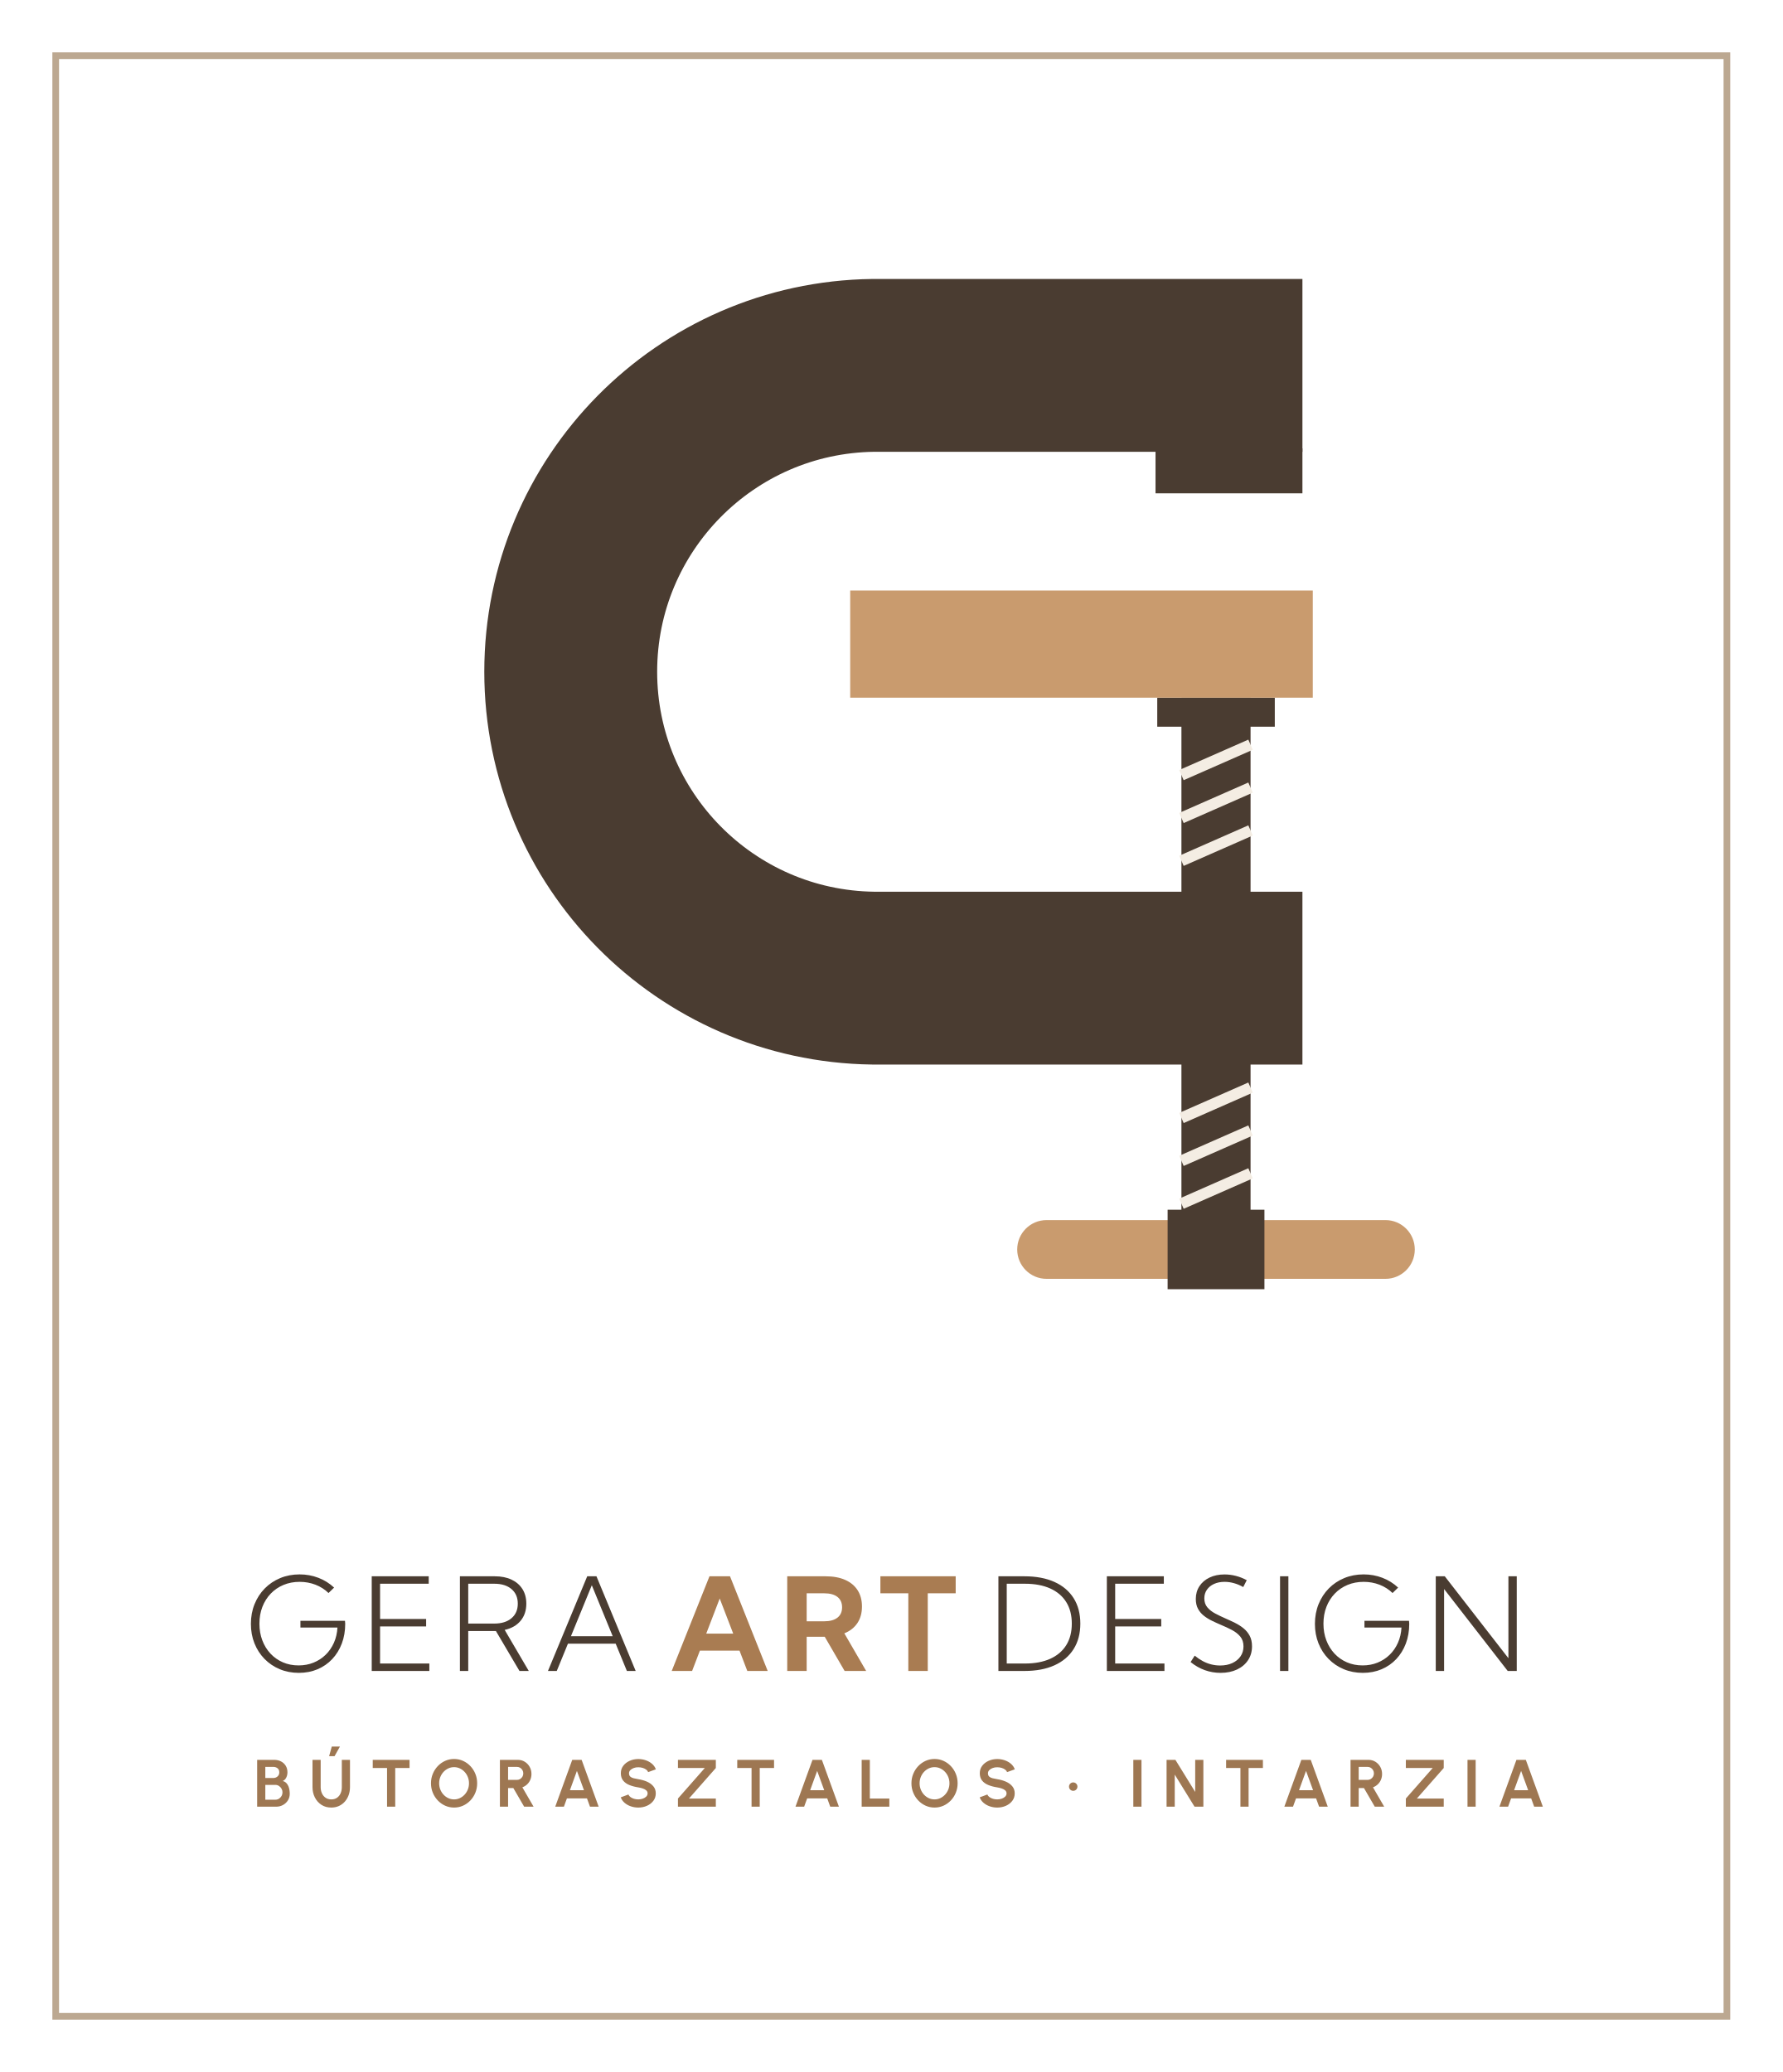
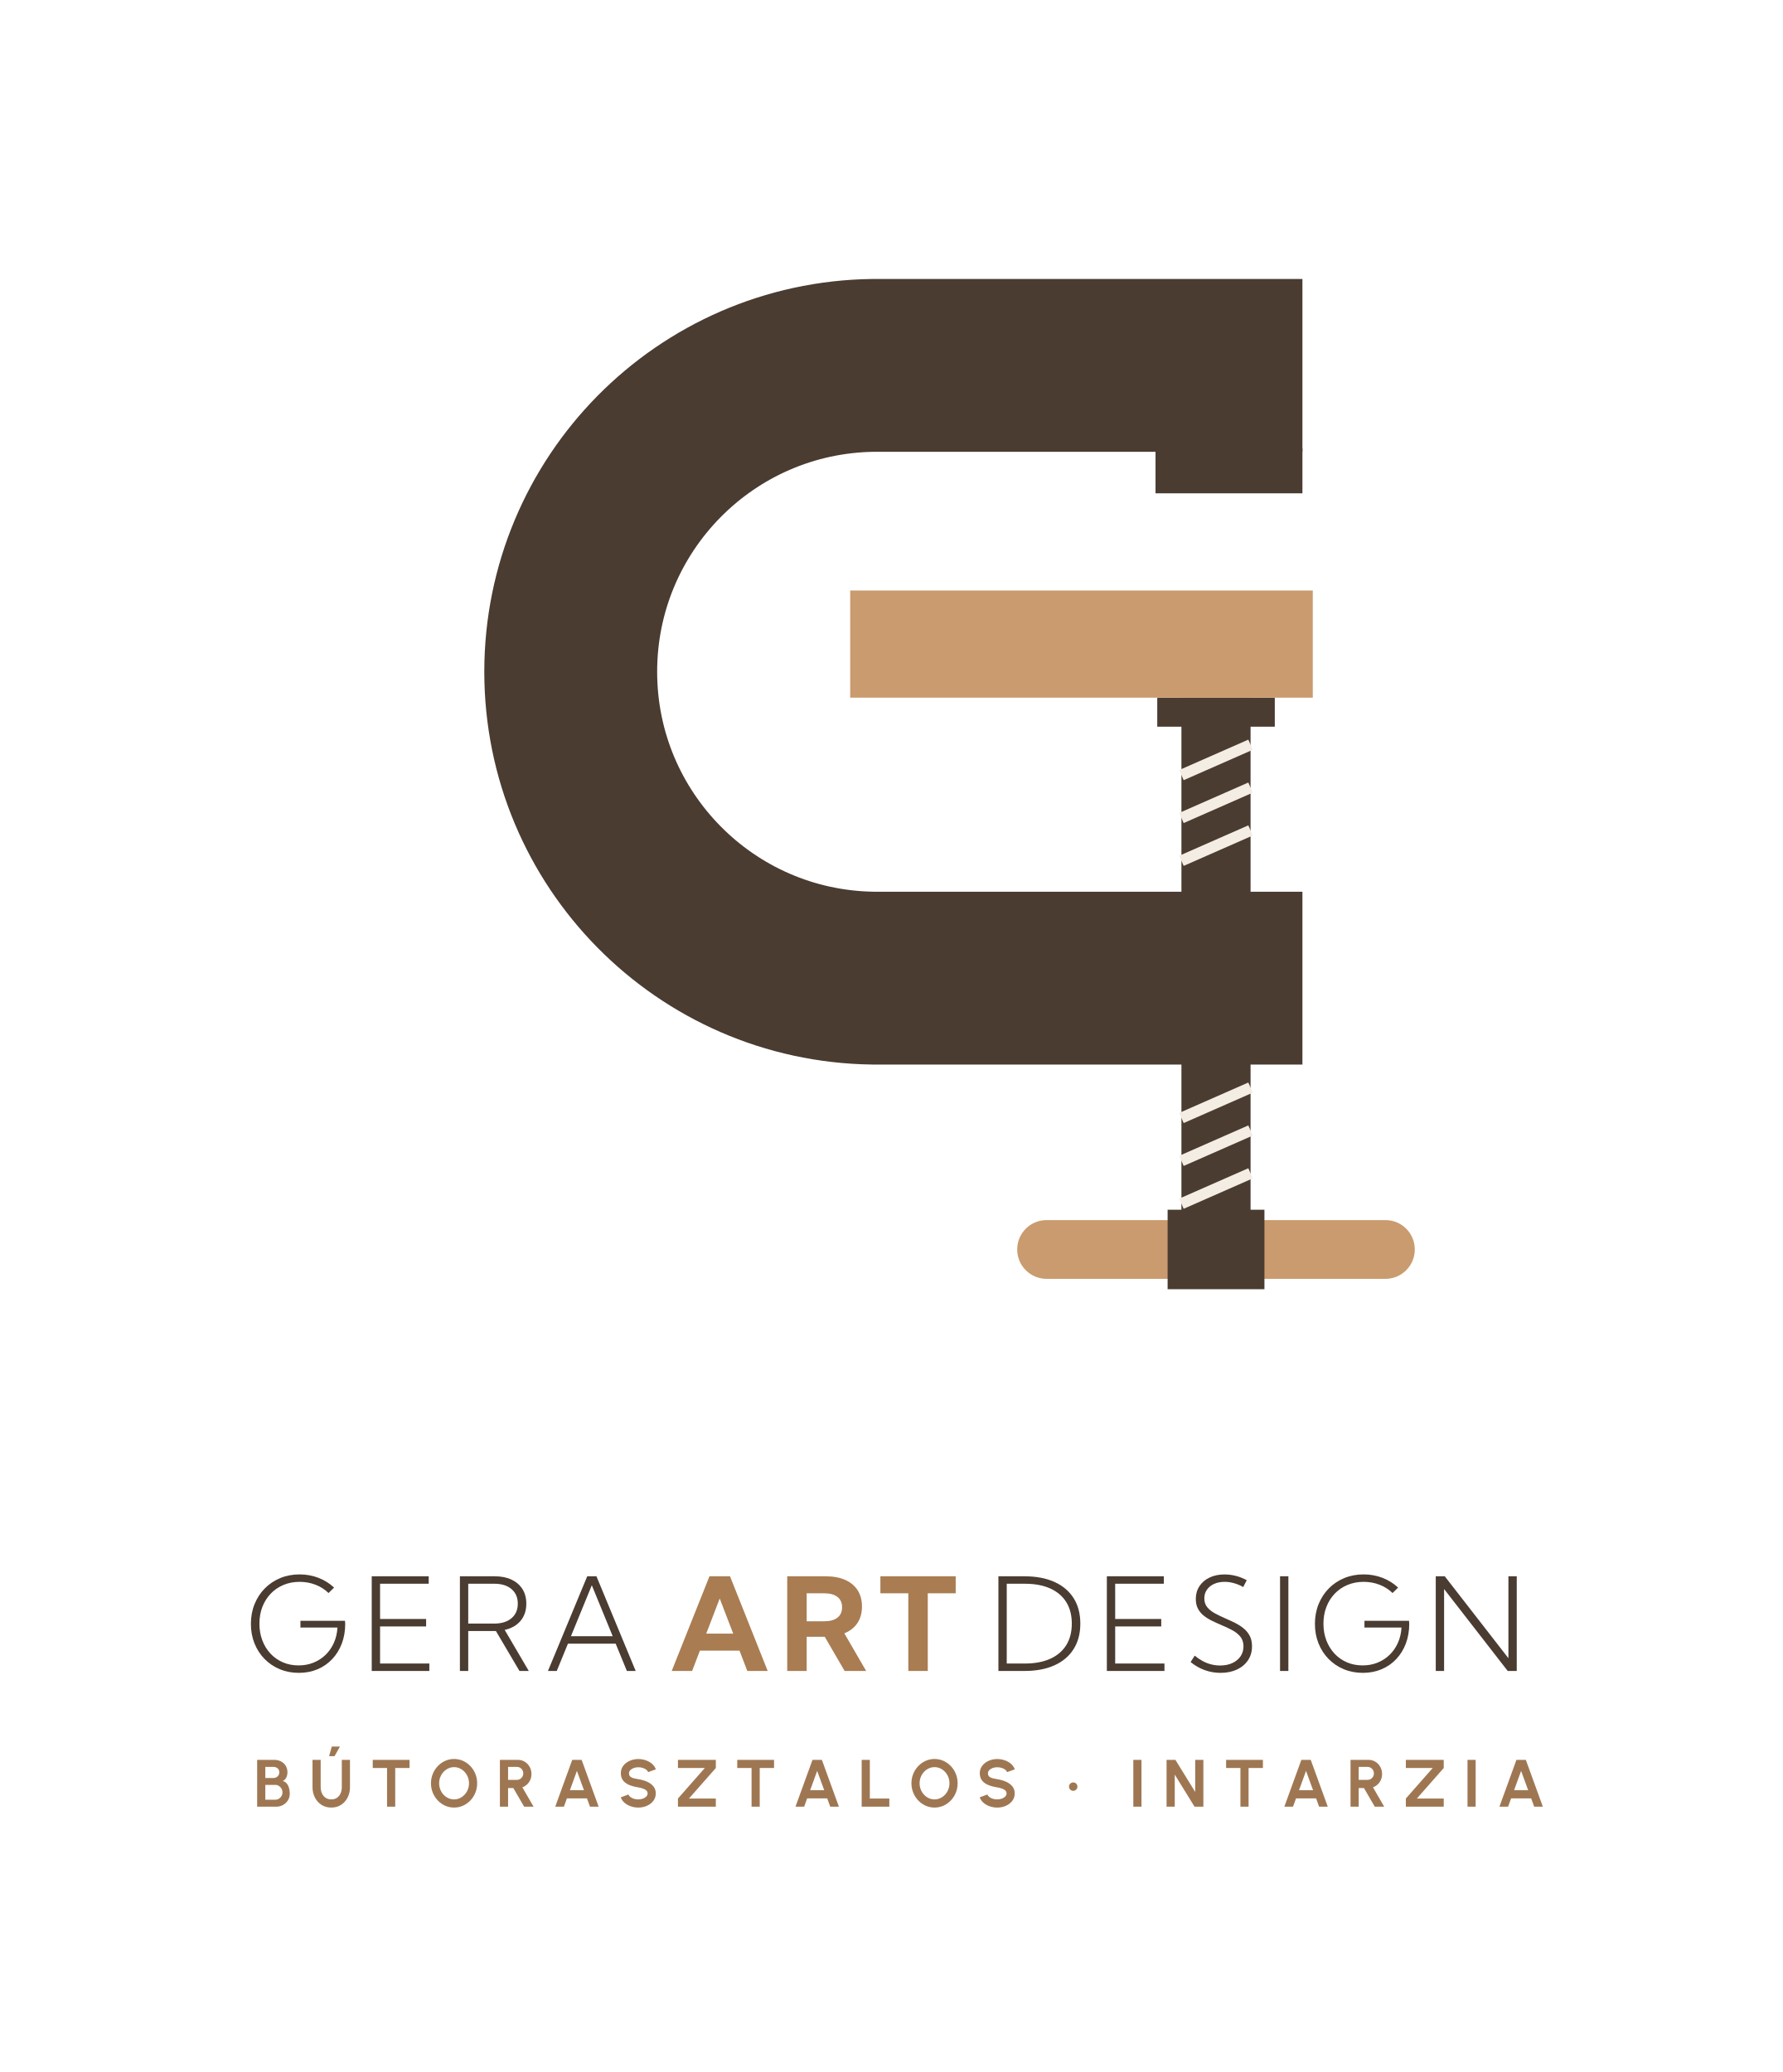
<svg xmlns="http://www.w3.org/2000/svg" viewBox="0 0 320 372" width="320" height="372">
-   <rect x="10" y="10" width="300" height="352" fill="none" stroke="#BCA891" stroke-width="1.2" />
  <path d="M233.8 65.6H156.72A55.01 55.01 0 0 0 156.72 175.61H233.8" fill="none" stroke="#4A3C31" stroke-width="31.03" />
  <rect x="207.43" y="80.5" width="26.37" height="8.07" fill="#4A3C31" />
  <rect x="212.08" y="125.26" width="12.41" height="93.79" fill="#4A3C31" />
  <path d="M212.08 139.16L224.49 133.7" stroke="#F4EDE3" stroke-width="1.99" />
  <path d="M212.08 146.86L224.49 141.4" stroke="#F4EDE3" stroke-width="1.99" />
  <path d="M212.08 154.55L224.49 149.09" stroke="#F4EDE3" stroke-width="1.99" />
  <path d="M212.08 200.72L224.49 195.26" stroke="#F4EDE3" stroke-width="1.99" />
  <path d="M212.08 208.42L224.49 202.96" stroke="#F4EDE3" stroke-width="1.99" />
  <path d="M212.08 216.11L224.49 210.65" stroke="#F4EDE3" stroke-width="1.99" />
  <rect x="207.74" y="125.26" width="21.1" height="5.21" fill="#4A3C31" />
  <rect x="152.62" y="106.02" width="83.04" height="19.24" fill="#C99B6E" />
  <rect x="182.6" y="219.05" width="71.37" height="10.55" rx="5.27" fill="#C99B6E" />
  <rect x="209.6" y="217.19" width="17.38" height="14.27" fill="#4A3C31" />
  <path d="M58.973 286.005Q57.972 285.031 56.635 284.515Q55.298 283.999 53.794 283.999Q52.219 283.999 50.895 284.551Q49.572 285.102 48.603 286.111Q47.634 287.119 47.101 288.493Q46.569 289.866 46.569 291.509Q46.569 293.133 47.09 294.504Q47.611 295.875 48.554 296.884Q49.496 297.892 50.782 298.448Q52.068 299.003 53.602 299.003Q55.049 299.003 56.282 298.504Q57.515 298.006 58.45 297.097Q59.385 296.189 59.94 294.94Q60.495 293.692 60.578 292.2H53.93V290.991H61.927L61.969 291.531Q61.969 293.469 61.358 295.08Q60.748 296.691 59.634 297.872Q58.52 299.052 56.996 299.696Q55.472 300.34 53.643 300.34Q51.785 300.34 50.214 299.681Q48.642 299.022 47.481 297.834Q46.319 296.646 45.679 295.042Q45.039 293.439 45.039 291.543Q45.039 289.631 45.692 288.009Q46.346 286.387 47.524 285.187Q48.703 283.988 50.301 283.325Q51.898 282.662 53.783 282.662Q55.562 282.662 57.152 283.272Q58.743 283.882 59.974 285.031ZM66.73 300.0V283.002H76.959V284.339H68.226V290.67H76.494V292.007H68.226V298.663H77.072V300.0ZM94.922 300.0H93.252L89.022 292.827H84.054V300.0H82.559V283.002H88.818Q90.563 283.002 91.83 283.603Q93.097 284.203 93.789 285.303Q94.48 286.402 94.48 287.916Q94.48 289.767 93.449 290.997Q92.417 292.226 90.597 292.627ZM84.054 291.49H88.734Q90.684 291.49 91.817 290.53Q92.95 289.571 92.95 287.916Q92.95 286.258 91.822 285.299Q90.695 284.339 88.734 284.339H84.054ZM99.944 300.0H98.365L105.413 283.002H107.071L114.112 300.0H112.533L110.52 295.097H101.953ZM102.49 293.76H109.987L106.237 284.611Z" fill="#4A3C31" />
  <path d="M124.241 300.0H120.581L127.358 283.002H131.045L137.81 300.0H134.15L132.751 296.349H125.64ZM126.777 293.296H131.621L129.196 286.991ZM155.486 300.0H151.619L148.052 293.863H144.807V300.0H141.317V283.002H148.206Q150.262 283.002 151.719 283.648Q153.176 284.294 153.955 285.51Q154.733 286.726 154.733 288.432Q154.733 290.175 153.911 291.404Q153.088 292.632 151.567 293.244ZM144.807 291.082H147.946Q149.494 291.082 150.329 290.43Q151.164 289.779 151.164 288.568Q151.164 287.358 150.331 286.707Q149.498 286.055 147.946 286.055H144.807ZM166.544 300.0H163.054V286.055H158.041V283.002H171.557V286.055H166.544Z" fill="#A97C52" />
  <path d="M179.226 300.0V283.002H183.898Q187.041 283.002 189.286 284.016Q191.532 285.031 192.731 286.932Q193.931 288.834 193.931 291.501Q193.931 294.157 192.731 296.064Q191.532 297.972 189.286 298.986Q187.041 300.0 183.898 300.0ZM180.721 298.663H183.977Q186.64 298.663 188.523 297.815Q190.406 296.967 191.404 295.363Q192.401 293.76 192.401 291.501Q192.401 289.239 191.404 287.637Q190.406 286.035 188.523 285.187Q186.64 284.339 183.977 284.339H180.721ZM198.692 300.0V283.002H208.921V284.339H200.188V290.67H208.456V292.007H200.188V298.663H209.034V300.0ZM213.727 298.402 214.464 297.25Q215.182 297.839 215.922 298.234Q216.662 298.629 217.442 298.823Q218.222 299.018 219.031 299.018Q220.273 299.018 221.216 298.582Q222.158 298.145 222.689 297.373Q223.22 296.6 223.22 295.596Q223.22 294.515 222.638 293.818Q222.056 293.122 221.138 292.64Q220.221 292.158 219.193 291.732Q218.366 291.38 217.558 290.987Q216.749 290.595 216.094 290.075Q215.439 289.556 215.049 288.827Q214.66 288.098 214.66 287.07Q214.66 285.767 215.314 284.774Q215.967 283.78 217.133 283.225Q218.298 282.67 219.82 282.67Q220.844 282.67 221.858 282.932Q222.872 283.195 223.805 283.701L223.174 284.936Q222.385 284.483 221.528 284.241Q220.67 283.999 219.832 283.999Q218.755 283.999 217.937 284.373Q217.119 284.747 216.655 285.414Q216.19 286.081 216.19 286.965Q216.19 287.935 216.736 288.581Q217.282 289.227 218.149 289.686Q219.016 290.145 219.983 290.568Q220.851 290.946 221.698 291.365Q222.544 291.784 223.233 292.345Q223.922 292.906 224.336 293.686Q224.75 294.466 224.75 295.573Q224.75 296.99 224.039 298.064Q223.329 299.139 222.058 299.739Q220.787 300.34 219.099 300.34Q217.626 300.34 216.271 299.851Q214.917 299.362 213.727 298.402ZM229.783 300.0V283.002H231.279V300.0ZM249.978 286.005Q248.977 285.031 247.64 284.515Q246.303 283.999 244.8 283.999Q243.224 283.999 241.9 284.551Q240.577 285.102 239.608 286.111Q238.639 287.119 238.106 288.493Q237.574 289.866 237.574 291.509Q237.574 293.133 238.095 294.504Q238.616 295.875 239.559 296.884Q240.501 297.892 241.787 298.448Q243.073 299.003 244.607 299.003Q246.054 299.003 247.287 298.504Q248.52 298.006 249.455 297.097Q250.39 296.189 250.945 294.94Q251.5 293.692 251.583 292.2H244.935V290.991H252.932L252.974 291.531Q252.974 293.469 252.364 295.08Q251.753 296.691 250.639 297.872Q249.525 299.052 248.001 299.696Q246.477 300.34 244.648 300.34Q242.79 300.34 241.219 299.681Q239.647 299.022 238.486 297.834Q237.324 296.646 236.684 295.042Q236.044 293.439 236.044 291.543Q236.044 289.631 236.697 288.009Q237.351 286.387 238.529 285.187Q239.708 283.988 241.306 283.325Q242.903 282.662 244.788 282.662Q246.567 282.662 248.158 283.272Q249.748 283.882 250.979 285.031ZM272.274 300.0H270.653L259.231 285.291V300.0H257.735V283.002H259.355L270.778 297.711V283.002H272.274Z" fill="#4A3C31" />
  <path d="M46.163 324.368V315.958H49.227Q49.89 315.958 50.429 316.23Q50.968 316.503 51.285 317.01Q51.601 317.517 51.601 318.211Q51.601 318.518 51.51 318.829Q51.419 319.14 51.232 319.39Q51.045 319.639 50.751 319.758Q51.143 319.854 51.39 320.109Q51.637 320.363 51.774 320.7Q51.911 321.037 51.963 321.39Q52.015 321.742 52.015 322.046Q52.015 322.708 51.684 323.233Q51.353 323.758 50.797 324.063Q50.242 324.368 49.568 324.368ZM47.628 323.113H49.42Q49.776 323.113 50.067 322.938Q50.359 322.762 50.533 322.456Q50.707 322.149 50.707 321.76Q50.707 321.424 50.533 321.125Q50.359 320.825 50.067 320.638Q49.776 320.451 49.42 320.451H47.628ZM47.628 319.217H49.061Q49.503 319.217 49.82 318.94Q50.136 318.662 50.136 318.201Q50.136 317.715 49.82 317.468Q49.503 317.22 49.061 317.22H47.628ZM59.466 324.524Q58.457 324.524 57.699 324.032Q56.941 323.539 56.52 322.707Q56.099 321.875 56.099 320.86V315.958H57.565V320.86Q57.565 321.461 57.789 321.961Q58.012 322.461 58.438 322.76Q58.863 323.058 59.466 323.058Q60.08 323.058 60.502 322.761Q60.925 322.463 61.142 321.963Q61.36 321.463 61.36 320.86V315.958H62.826V320.86Q62.826 321.623 62.587 322.286Q62.348 322.95 61.903 323.455Q61.458 323.959 60.841 324.242Q60.223 324.524 59.466 324.524ZM59.079 315.297 59.559 313.567H61.025L60.057 315.297ZM73.518 315.958V317.423H70.947V324.368H69.481V317.423H66.912V315.958ZM81.51 324.524Q80.657 324.524 79.906 324.185Q79.155 323.845 78.585 323.245Q78.014 322.644 77.69 321.854Q77.365 321.064 77.365 320.163Q77.365 319.262 77.69 318.472Q78.014 317.682 78.585 317.081Q79.155 316.48 79.906 316.141Q80.657 315.801 81.51 315.801Q82.369 315.801 83.12 316.141Q83.871 316.48 84.442 317.081Q85.013 317.682 85.334 318.472Q85.655 319.262 85.655 320.163Q85.655 321.064 85.334 321.854Q85.013 322.644 84.442 323.245Q83.871 323.845 83.12 324.185Q82.369 324.524 81.51 324.524ZM81.51 323.058Q82.064 323.058 82.549 322.83Q83.033 322.601 83.403 322.202Q83.773 321.804 83.981 321.28Q84.19 320.757 84.19 320.163Q84.19 319.567 83.98 319.042Q83.771 318.518 83.401 318.12Q83.031 317.722 82.547 317.495Q82.062 317.267 81.51 317.267Q80.956 317.267 80.472 317.496Q79.987 317.724 79.617 318.123Q79.248 318.522 79.039 319.045Q78.831 319.569 78.831 320.163Q78.831 320.761 79.04 321.284Q79.25 321.808 79.62 322.207Q79.989 322.605 80.474 322.832Q80.958 323.058 81.51 323.058ZM89.74 324.368V315.958H92.965Q93.649 315.958 94.202 316.299Q94.754 316.64 95.078 317.215Q95.403 317.79 95.403 318.489Q95.403 319.057 95.197 319.536Q94.992 320.015 94.623 320.363Q94.253 320.711 93.769 320.89L95.785 324.368H94.093L92.151 321.022H91.206V324.368ZM91.206 319.556H92.799Q93.111 319.556 93.369 319.4Q93.627 319.243 93.782 318.979Q93.937 318.714 93.937 318.388Q93.937 318.062 93.782 317.798Q93.627 317.534 93.369 317.377Q93.111 317.22 92.799 317.22H91.206ZM102.724 315.958H104.41L107.466 324.368H105.911L105.37 322.878H101.767L101.226 324.368H99.671ZM102.304 321.412H104.831L103.563 317.944ZM114.581 324.524Q113.884 324.524 113.243 324.304Q112.602 324.084 112.121 323.672Q111.641 323.26 111.433 322.688L112.81 322.179Q112.895 322.423 113.153 322.622Q113.41 322.821 113.782 322.94Q114.154 323.058 114.581 323.058Q115.017 323.058 115.398 322.923Q115.78 322.787 116.016 322.545Q116.252 322.303 116.252 321.979Q116.252 321.649 116.006 321.434Q115.76 321.22 115.375 321.093Q114.991 320.967 114.581 320.902Q113.687 320.764 112.977 320.476Q112.268 320.188 111.858 319.676Q111.448 319.163 111.448 318.357Q111.448 317.591 111.884 317.019Q112.32 316.448 113.035 316.13Q113.75 315.812 114.581 315.812Q115.271 315.812 115.913 316.03Q116.555 316.248 117.039 316.662Q117.522 317.076 117.733 317.66L116.352 318.159Q116.266 317.913 116.009 317.716Q115.751 317.519 115.38 317.403Q115.009 317.288 114.581 317.288Q114.154 317.282 113.774 317.42Q113.394 317.559 113.154 317.801Q112.914 318.043 112.914 318.357Q112.914 318.757 113.139 318.963Q113.363 319.168 113.741 319.261Q114.118 319.355 114.581 319.43Q115.425 319.56 116.139 319.873Q116.853 320.186 117.286 320.707Q117.718 321.227 117.718 321.979Q117.718 322.743 117.284 323.316Q116.849 323.889 116.136 324.206Q115.423 324.524 114.581 324.524ZM121.7 324.368V322.902L126.522 317.423H121.7V315.958H128.5V317.423L123.678 322.902H128.5V324.368ZM138.951 315.958V317.423H136.38V324.368H134.914V317.423H132.345V315.958ZM145.852 315.958H147.537L150.593 324.368H149.038L148.497 322.878H144.894L144.353 324.368H142.798ZM145.431 321.412H147.958L146.691 317.944ZM154.68 324.368V315.958H156.146V322.902H159.646V324.368ZM167.759 324.524Q166.906 324.524 166.155 324.185Q165.404 323.845 164.833 323.245Q164.262 322.644 163.938 321.854Q163.613 321.064 163.613 320.163Q163.613 319.262 163.938 318.472Q164.262 317.682 164.833 317.081Q165.404 316.48 166.155 316.141Q166.906 315.801 167.759 315.801Q168.618 315.801 169.369 316.141Q170.119 316.48 170.69 317.081Q171.261 317.682 171.582 318.472Q171.904 319.262 171.904 320.163Q171.904 321.064 171.582 321.854Q171.261 322.644 170.69 323.245Q170.119 323.845 169.369 324.185Q168.618 324.524 167.759 324.524ZM167.759 323.058Q168.313 323.058 168.797 322.83Q169.282 322.601 169.651 322.202Q170.021 321.804 170.229 321.28Q170.438 320.757 170.438 320.163Q170.438 319.567 170.228 319.042Q170.019 318.518 169.649 318.12Q169.28 317.722 168.795 317.495Q168.311 317.267 167.759 317.267Q167.204 317.267 166.72 317.496Q166.235 317.724 165.866 318.123Q165.496 318.522 165.288 319.045Q165.079 319.569 165.079 320.163Q165.079 320.761 165.289 321.284Q165.498 321.808 165.868 322.207Q166.238 322.605 166.722 322.832Q167.206 323.058 167.759 323.058ZM179.016 324.524Q178.32 324.524 177.678 324.304Q177.037 324.084 176.557 323.672Q176.076 323.26 175.869 322.688L177.245 322.179Q177.33 322.423 177.588 322.622Q177.846 322.821 178.218 322.94Q178.59 323.058 179.016 323.058Q179.452 323.058 179.834 322.923Q180.215 322.787 180.451 322.545Q180.687 322.303 180.687 321.979Q180.687 321.649 180.441 321.434Q180.195 321.22 179.811 321.093Q179.426 320.967 179.016 320.902Q178.122 320.764 177.413 320.476Q176.704 320.188 176.293 319.676Q175.883 319.163 175.883 318.357Q175.883 317.591 176.319 317.019Q176.756 316.448 177.471 316.13Q178.186 315.812 179.016 315.812Q179.706 315.812 180.348 316.03Q180.991 316.248 181.474 316.662Q181.958 317.076 182.168 317.66L180.787 318.159Q180.702 317.913 180.444 317.716Q180.186 317.519 179.815 317.403Q179.444 317.288 179.016 317.288Q178.59 317.282 178.21 317.42Q177.829 317.559 177.589 317.801Q177.349 318.043 177.349 318.357Q177.349 318.757 177.574 318.963Q177.799 319.168 178.176 319.261Q178.554 319.355 179.016 319.43Q179.86 319.56 180.574 319.873Q181.289 320.186 181.721 320.707Q182.153 321.227 182.153 321.979Q182.153 322.743 181.719 323.316Q181.285 323.889 180.572 324.206Q179.858 324.524 179.016 324.524ZM192.654 321.517Q192.339 321.517 192.121 321.298Q191.902 321.079 191.902 320.761Q191.902 320.452 192.121 320.231Q192.339 320.01 192.654 320.01Q192.968 320.01 193.189 320.231Q193.41 320.452 193.41 320.761Q193.41 321.079 193.189 321.298Q192.968 321.517 192.654 321.517ZM203.443 324.368V315.958H204.908V324.368ZM209.414 324.368V315.958H210.999L214.552 321.72V315.958H216.018V324.368H214.435L210.88 318.606V324.368ZM226.707 315.958V317.423H224.136V324.368H222.67V317.423H220.101V315.958ZM233.608 315.958H235.294L238.35 324.368H236.794L236.253 322.878H232.651L232.109 324.368H230.554ZM233.187 321.412H235.714L234.447 317.944ZM242.437 324.368V315.958H245.661Q246.346 315.958 246.898 316.299Q247.45 316.64 247.775 317.215Q248.099 317.79 248.099 318.489Q248.099 319.057 247.893 319.536Q247.688 320.015 247.319 320.363Q246.95 320.711 246.466 320.89L248.481 324.368H246.789L244.847 321.022H243.902V324.368ZM243.902 319.556H245.495Q245.807 319.556 246.065 319.4Q246.323 319.243 246.478 318.979Q246.633 318.714 246.633 318.388Q246.633 318.062 246.478 317.798Q246.323 317.534 246.065 317.377Q245.807 317.22 245.495 317.22H243.902ZM252.367 324.368V322.902L257.189 317.423H252.367V315.958H259.167V317.423L254.345 322.902H259.167V324.368ZM263.433 324.368V315.958H264.898V324.368ZM272.217 315.958H273.903L276.959 324.368H275.404L274.863 322.878H271.26L270.719 324.368H269.164ZM271.797 321.412H274.324L273.056 317.944Z" fill="#9E7752" />
</svg>
